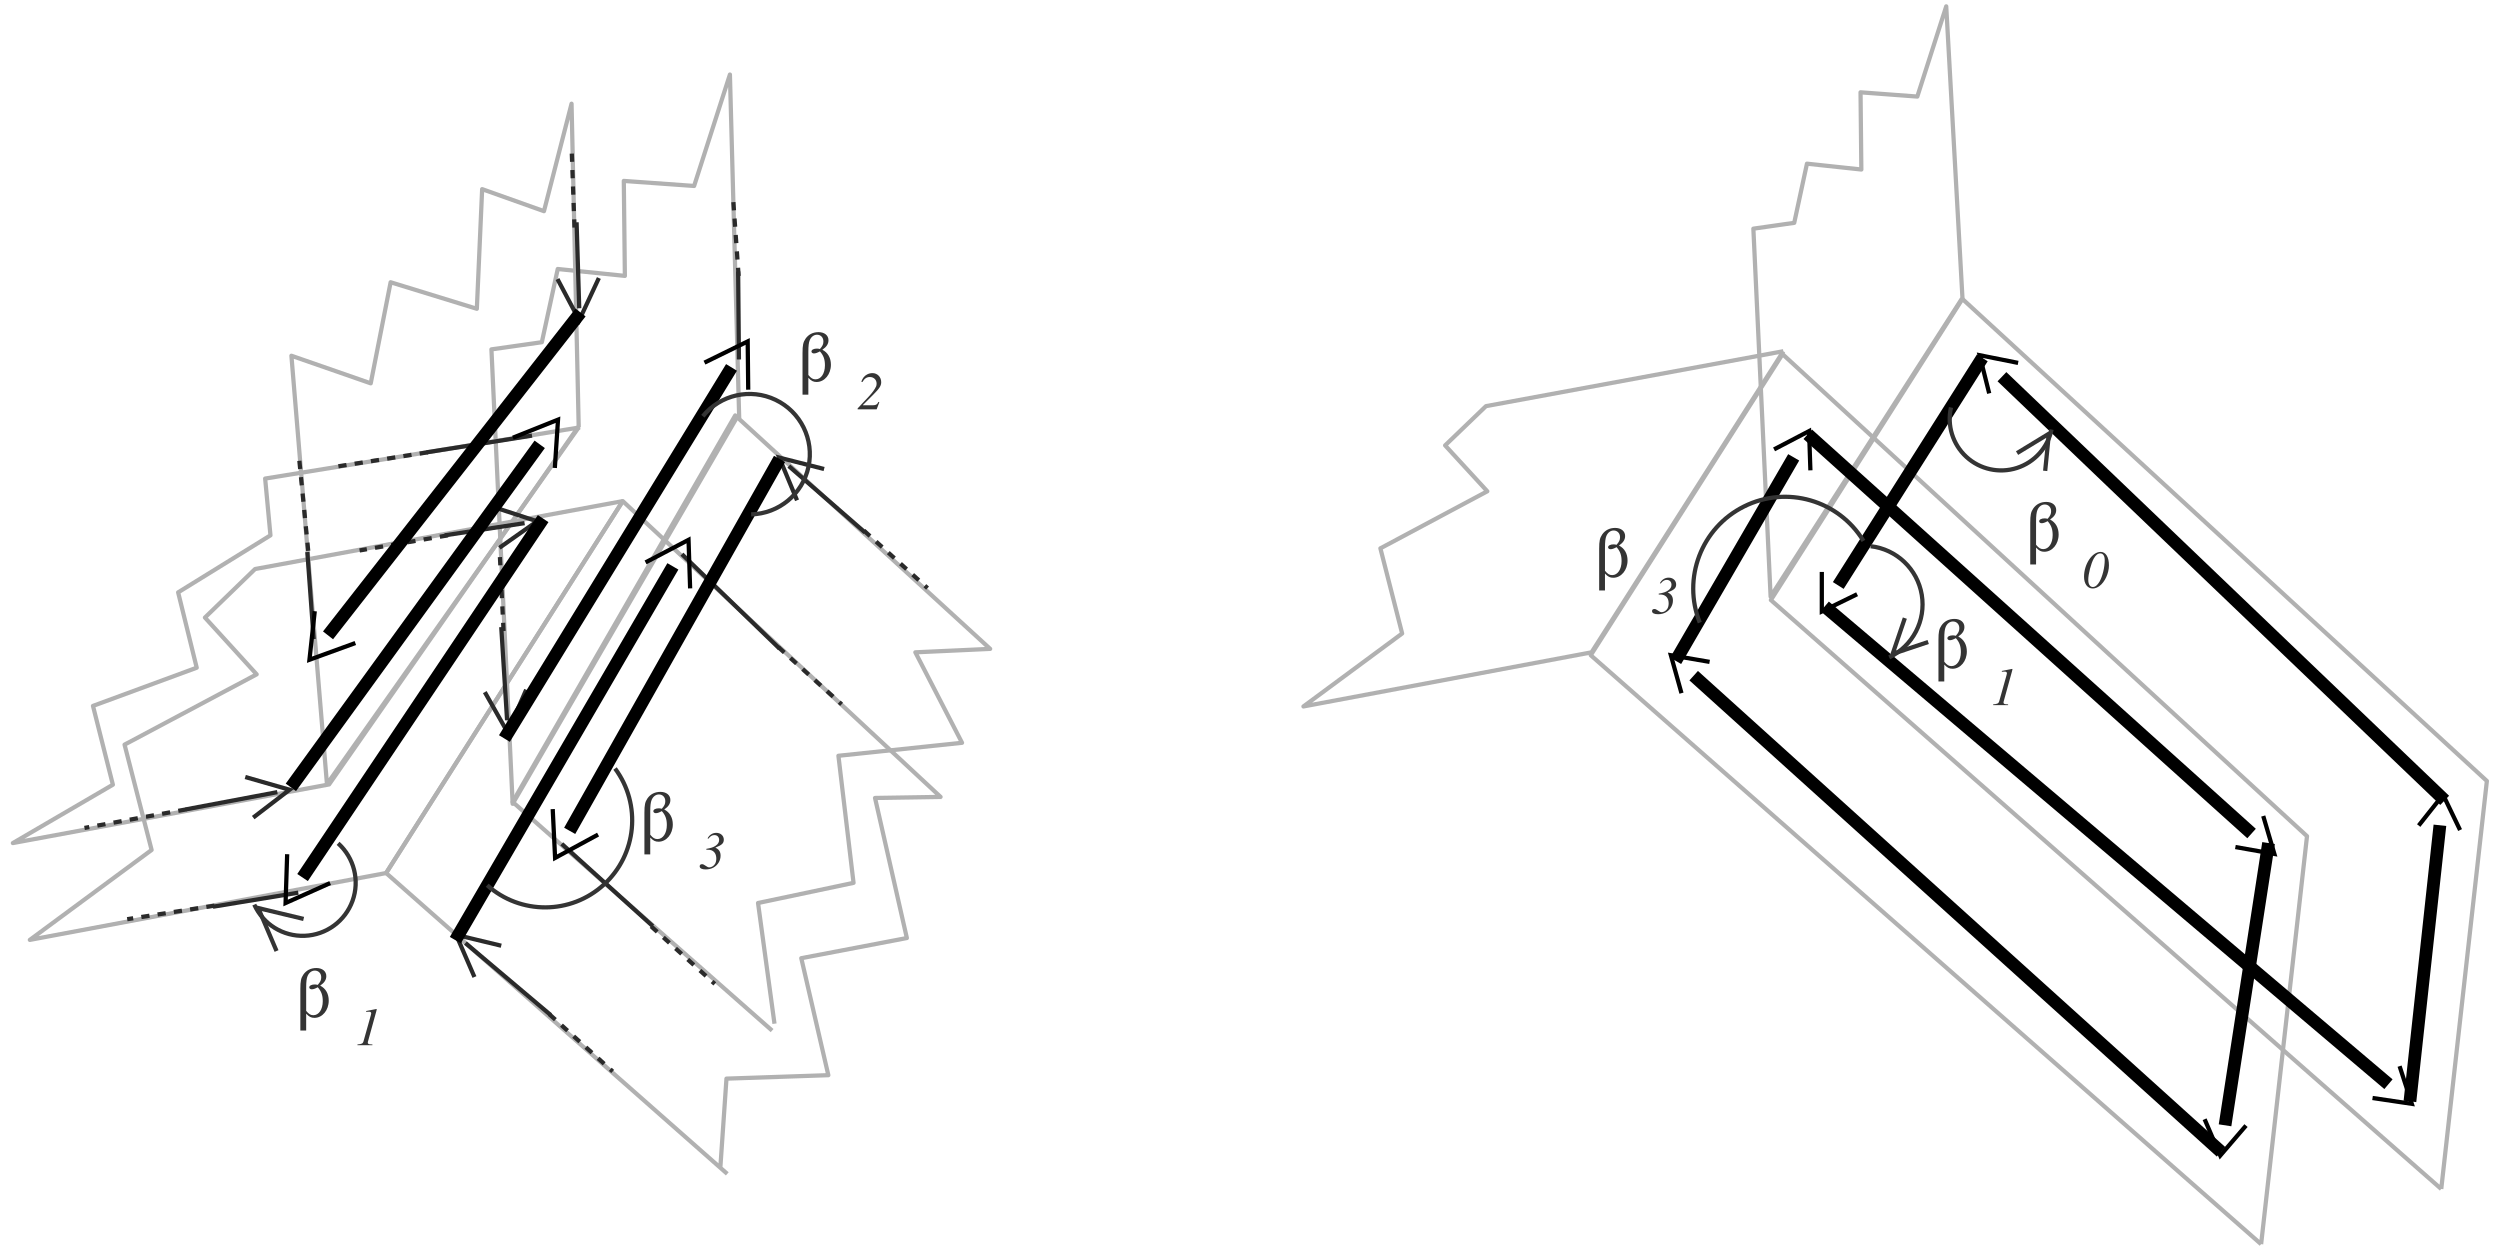
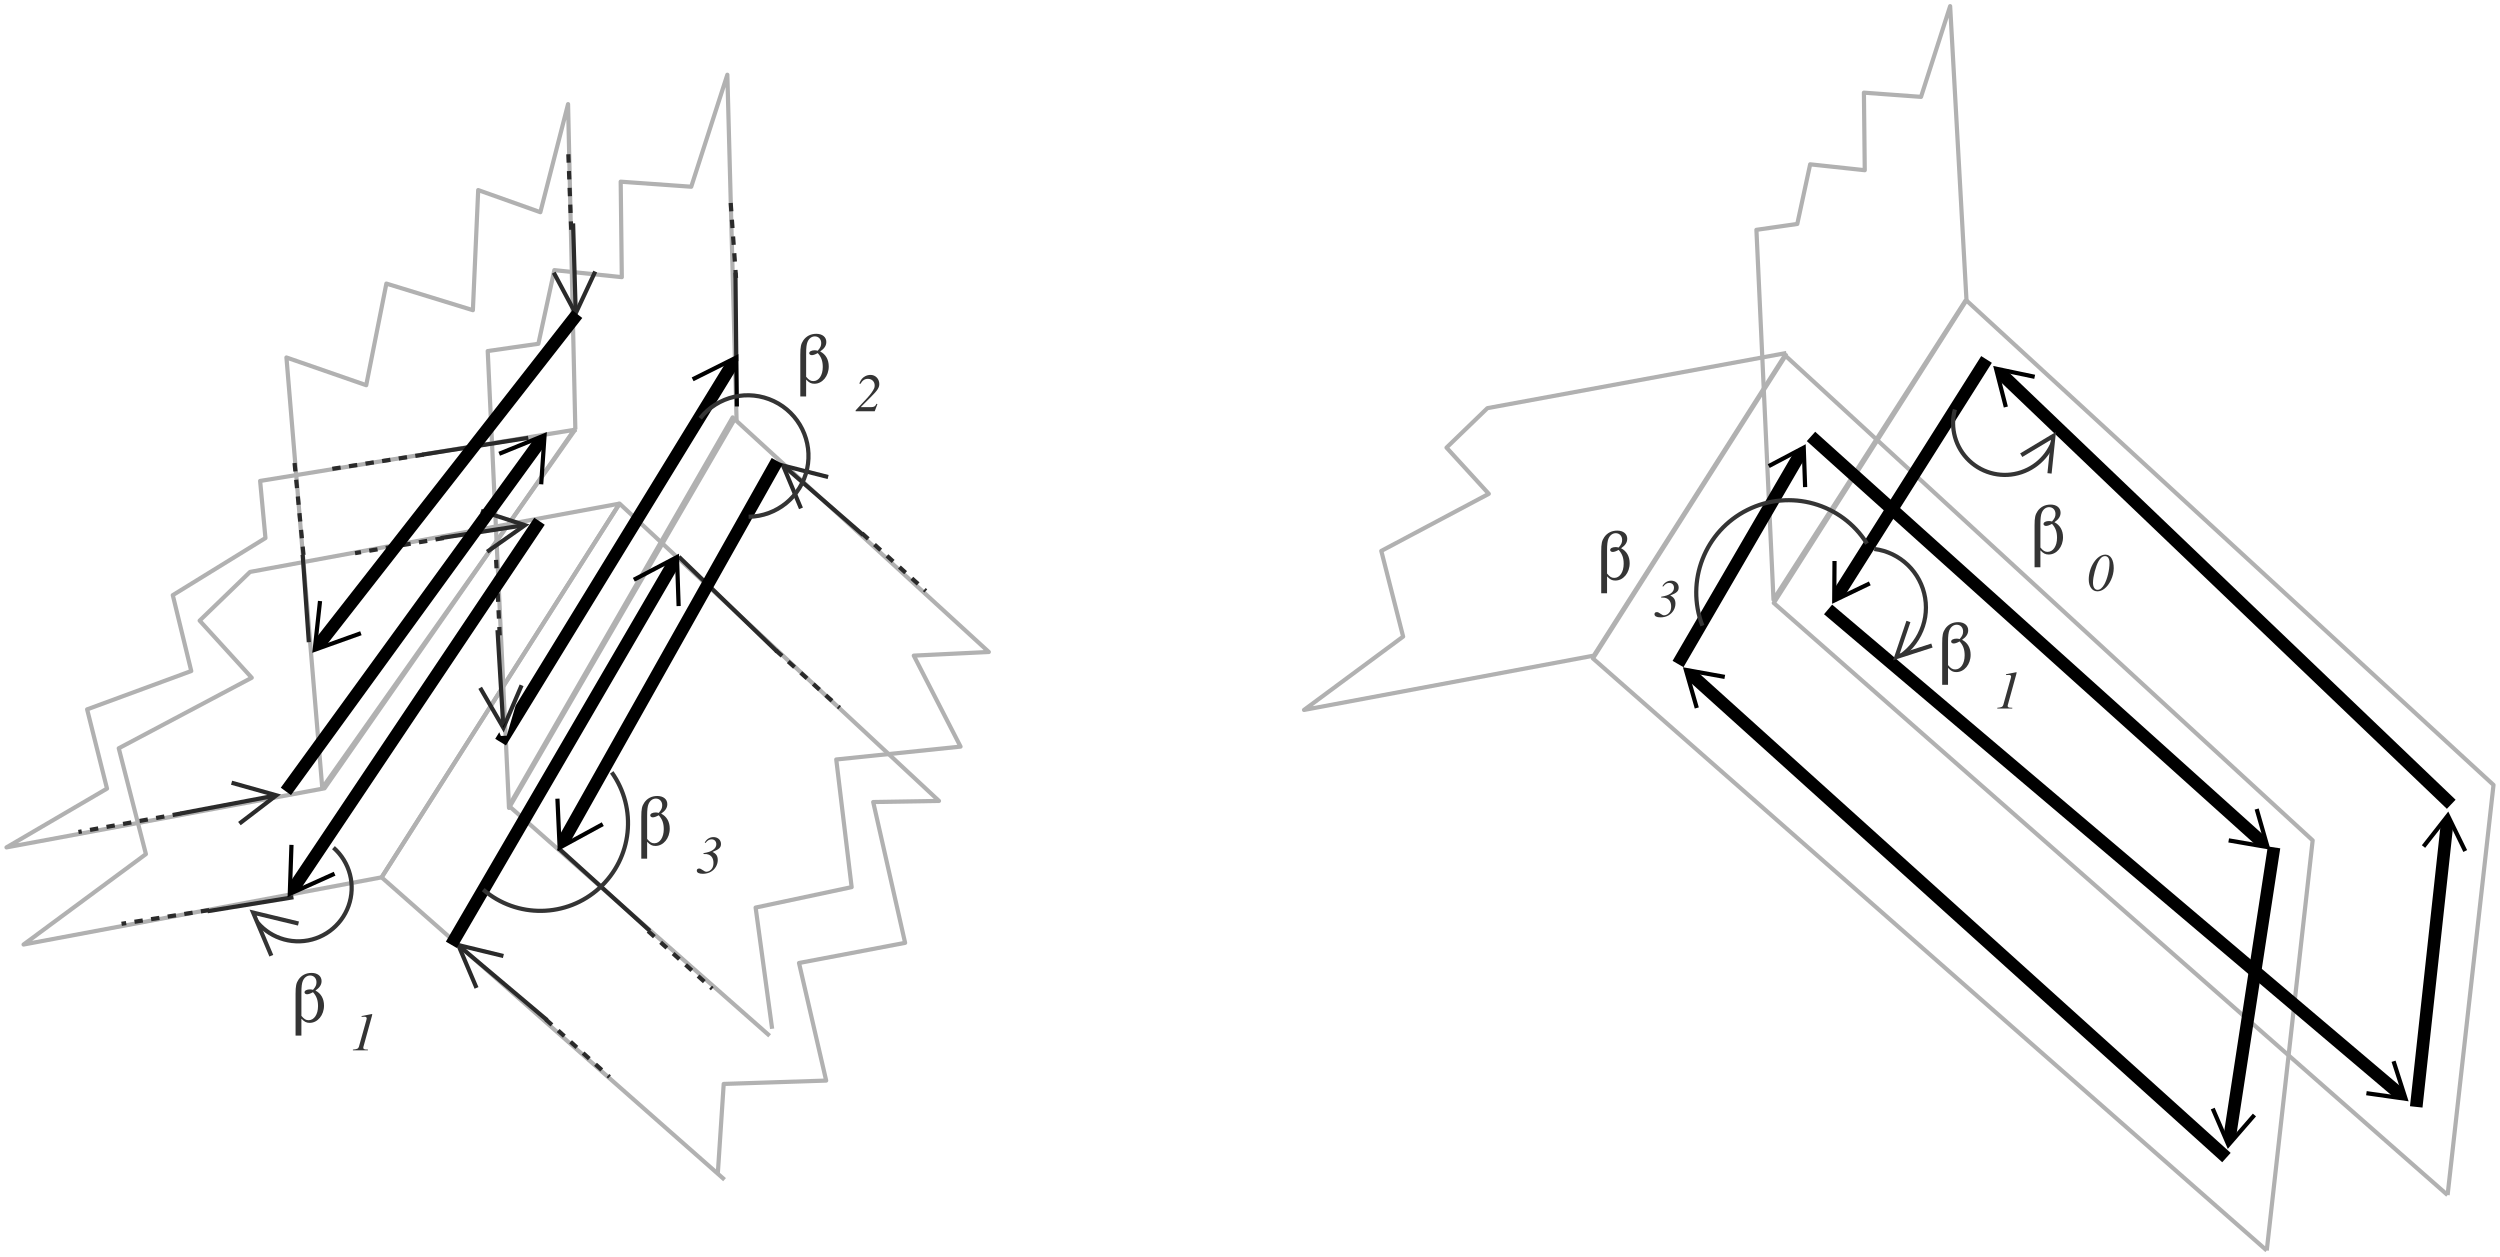
- <svg xmlns="http://www.w3.org/2000/svg" width="7.8in" height="3.9in" viewBox="-4733 62 9373 4712">
-   <g style="stroke-width:.025in; fill:none">
-     <polyline points="-1839,3921 -1901,3466 -1541,3390 -1598,2911 -1132,2862 -1308,2521 -1026,2508 -1987,1628 -2826,3085 -1848,3947 " style="stroke:#b1b1b1;stroke-width:16; stroke-linejoin:round; stroke-linecap:butt; " />
-     <polyline points="-2043,4462 -2020,4128 -1636,4115 -1738,3674 -1340,3598 -1460,3070 -1213,3066 -2411,1951 -3303,3353 -2017,4487 " style="stroke:#b1b1b1;stroke-width:16; stroke-linejoin:round; stroke-linecap:butt; " />
-     <polyline points="4444,4544 4616,3006 2639,1189 1917,2324 4444,4544 " style="stroke:#b1b1b1;stroke-width:16; stroke-linejoin:round; stroke-linecap:butt; " />
-     <polyline points="3765,4752 3938,3214 1961,1397 1238,2532 3765,4752 " style="stroke:#b1b1b1;stroke-width:16; stroke-linejoin:round; stroke-linecap:butt; " />
-     <polyline points="-2572,1673 -3759,1866 -3739,2080 -4087,2295 -4017,2579 -4408,2723 -4333,3020 -4710,3240 -3518,3019 -2578,1670 " style="stroke:#b1b1b1;stroke-width:16; stroke-linejoin:round; stroke-linecap:butt; " />
-     <polyline points="-2411,1951 -3797,2207 -3986,2390 -3791,2604 -4289,2869 -4187,3266 -4646,3605 -3303,3353 -2411,1951 " style="stroke:#b1b1b1;stroke-width:16; stroke-linejoin:round; stroke-linecap:butt; " />
-     <polyline points="1964,1386 843,1593 689,1741 848,1914 445,2129 527,2450 155,2725 1241,2521 1964,1386 " style="stroke:#b1b1b1;stroke-width:16; stroke-linejoin:round; stroke-linecap:butt; " />
-     <polyline points="-2577,1673 -2604,453 -2708,858 -2941,775 -2961,1226 -3286,1126 -3361,1507 -3660,1403 -3526,3018 -2577,1673 " style="stroke:#b1b1b1;stroke-width:16; stroke-linejoin:round; stroke-linecap:butt; " />
-     <polyline points="-1972,1639 -2007,343 -2142,763 -2407,744 -2403,1102 -2656,1076 -2716,1352 -2906,1379 -2826,3092 -1982,1638 " style="stroke:#b1b1b1;stroke-width:16; stroke-linejoin:round; stroke-linecap:butt; " />
-     <polyline points="2640,1200 2578,86 2469,426 2255,410 2258,701 2053,679 2005,902 1851,924 1916,2311 2637,1188 " style="stroke:#b1b1b1;stroke-width:16; stroke-linejoin:round; stroke-linecap:butt; " />
-     <polyline points="-3713,3048 -4058,3113 " style="stroke:#2a2a2a;stroke-width:16; stroke-linejoin:miter; stroke-linecap:butt; " />
-     <polyline points="-3804 3144 -3667 3039 -3834 2991 " style="stroke:#2a2a2a;stroke-width:16;stroke-miterlimit:8; " />
-     <polyline points="-4056,3113 -4440,3183 " style="stroke:#2a2a2a;stroke-width:16; stroke-linejoin:miter; stroke-linecap:butt; stroke-dasharray:31 31;" />
-     <polyline points="-3950,3476 -4279,3527 " style="stroke:#2a2a2a;stroke-width:16; stroke-linejoin:miter; stroke-linecap:butt; stroke-dasharray:31 31;" />
-     <polyline points="-3634,3427 -3956,3480 " style="stroke:#2a2a2a;stroke-width:16; stroke-linejoin:miter; stroke-linecap:butt; " />
-     <polyline points="-3004,3617 -2683,3888 " style="stroke:#2a2a2a;stroke-width:16; stroke-linejoin:miter; stroke-linecap:butt; " />
-     <polyline points="-2869 3627 -3039 3586 -2970 3745 " style="stroke:#2a2a2a;stroke-width:16;stroke-miterlimit:8; " />
-     <polyline points="-2688,3885 -2449,4101 " style="stroke:#2a2a2a;stroke-width:16; stroke-linejoin:miter; stroke-linecap:butt; stroke-dasharray:31 31;" />
-     <polyline points="-2304,3554 -2064,3771 " style="stroke:#2a2a2a;stroke-width:16; stroke-linejoin:miter; stroke-linecap:butt; stroke-dasharray:31 31;" />
-     <polyline points="-2641,3243 -2298,3553 " style="stroke:#2a2a2a;stroke-width:16; stroke-linejoin:miter; stroke-linecap:butt; " />
-     <polyline points="-1820,2507 -2188,2151 " style="stroke:#2a2a2a;stroke-width:16; stroke-linejoin:miter; stroke-linecap:butt; " />
-     <polyline points="-1825,2501 -1586,2717 " style="stroke:#2a2a2a;stroke-width:16; stroke-linejoin:miter; stroke-linecap:butt; stroke-dasharray:31 31;" />
-     <polyline points="-1502,2062 -1262,2279 " style="stroke:#2a2a2a;stroke-width:16; stroke-linejoin:miter; stroke-linecap:butt; stroke-dasharray:31 31;" />
-     <polyline points="-1785,1819 -1498,2069 " style="stroke:#2a2a2a;stroke-width:16; stroke-linejoin:miter; stroke-linecap:butt; " />
-     <polyline points="-1652 1830 -1821 1787 -1754 1948 " style="stroke:#2a2a2a;stroke-width:16;stroke-miterlimit:8; " />
-     <polyline points="-1976,1085 -1973,1417 " style="stroke:#2a2a2a;stroke-width:16; stroke-linejoin:miter; stroke-linecap:butt; " />
-     <polyline points="-1994,824 -1974,1105 " style="stroke:#2a2a2a;stroke-width:16; stroke-linejoin:miter; stroke-linecap:butt; stroke-dasharray:31 31;" />
-     <polyline points="-2603,641 -2592,945 " style="stroke:#2a2a2a;stroke-width:16; stroke-linejoin:miter; stroke-linecap:butt; stroke-dasharray:31 31;" />
-     <polyline points="-2575,1224 -2585,900 " style="stroke:#2a2a2a;stroke-width:16; stroke-linejoin:miter; stroke-linecap:butt; " />
-     <polyline points="-2657 1114 -2575 1269 -2501 1110 " style="stroke:#2a2a2a;stroke-width:16;stroke-miterlimit:8; " />
-     <polyline points="-3630,1799 -3595,2155 " style="stroke:#2a2a2a;stroke-width:16; stroke-linejoin:miter; stroke-linecap:butt; stroke-dasharray:31 31;" />
-     <polyline points="-3576,2471 -3600,2143 " style="stroke:#2a2a2a;stroke-width:16; stroke-linejoin:miter; stroke-linecap:butt; " />
-     <polyline points="-3146,1767 -3510,1824 " style="stroke:#2a2a2a;stroke-width:16; stroke-linejoin:miter; stroke-linecap:butt; stroke-dasharray:31 31;" />
-     <polyline points="-2753,1704 -3150,1767 " style="stroke:#2a2a2a;stroke-width:16; stroke-linejoin:miter; stroke-linecap:butt; " />
-     <polyline points="-3070,2080 -3403,2137 " style="stroke:#2a2a2a;stroke-width:16; stroke-linejoin:miter; stroke-linecap:butt; stroke-dasharray:31 31;" />
-     <polyline points="-2781,2034 -3082,2080 " style="stroke:#2a2a2a;stroke-width:16; stroke-linejoin:miter; stroke-linecap:butt; " />
-     <polyline points="-2876 2127 -2734 2027 -2899 1973 " style="stroke:#2a2a2a;stroke-width:16;stroke-miterlimit:8; " />
-     <polyline points="-2847,2777 -2869,2426 " style="stroke:#2a2a2a;stroke-width:16; stroke-linejoin:miter; stroke-linecap:butt; " />
-     <polyline points="-2931 2671 -2845 2823 -2775 2662 " style="stroke:#2a2a2a;stroke-width:16;stroke-miterlimit:8; " />
-     <polyline points="-2874,2162 -2860,2447 " style="stroke:#2a2a2a;stroke-width:16; stroke-linejoin:miter; stroke-linecap:butt; stroke-dasharray:31 31;" />
-     <polyline points="-3042,3606 -2222,2197 " style="stroke:#000000;stroke-width:48; stroke-linejoin:miter; stroke-linecap:butt; " />
-     <polyline points="-2157 2280 -2163 2097 -2325 2182 " style="stroke:#000000;stroke-width:16;stroke-miterlimit:8; " />
-     <polyline points="-1820,1792 -2611,3194 " style="stroke:#000000;stroke-width:48; stroke-linejoin:miter; stroke-linecap:butt; " />
-     <polyline points="-2675 3112 -2666 3296 -2504 3208 " style="stroke:#000000;stroke-width:16;stroke-miterlimit:8; " />
-     <polyline points="-2857,2846 -2001,1447 " style="stroke:#000000;stroke-width:48; stroke-linejoin:miter; stroke-linecap:butt; " />
-     <polyline points="-1938 1531 -1940 1349 -2103 1429 " style="stroke:#000000;stroke-width:16;stroke-miterlimit:8; " />
-     <polyline points="-2570,1240 -3522,2457 " style="stroke:#000000;stroke-width:48; stroke-linejoin:miter; stroke-linecap:butt; " />
-     <polyline points="-3572 2366 -3592 2549 -3419 2486 " style="stroke:#000000;stroke-width:16;stroke-miterlimit:8; " />
-     <polyline points="-3662,3030 -2724,1737 " style="stroke:#000000;stroke-width:48; stroke-linejoin:miter; stroke-linecap:butt; " />
-     <polyline points="-2667 1826 -2655 1644 -2825 1712 " style="stroke:#000000;stroke-width:16;stroke-miterlimit:8; " />
-     <polyline points="-2711,2017 -3618,3370 " style="stroke:#000000;stroke-width:48; stroke-linejoin:miter; stroke-linecap:butt; " />
-     <polyline points="-3676 3282 -3682 3466 -3514 3391 " style="stroke:#000000;stroke-width:16;stroke-miterlimit:8; " />
-     <polyline points="1558,2553 2003,1786 " style="stroke:#000000;stroke-width:48; stroke-linejoin:miter; stroke-linecap:butt; " />
-     <polyline points="2066 1835 2061 1687 1929 1756 " style="stroke:#000000;stroke-width:16;stroke-miterlimit:8; " />
-     <polyline points="2714,1411 2171,2269 " style="stroke:#000000;stroke-width:48; stroke-linejoin:miter; stroke-linecap:butt; " />
-     <polyline points="2109 2218 2109 2367 2242 2302 " style="stroke:#000000;stroke-width:16;stroke-miterlimit:8; " />
-     <polyline points="2120,2348 4245,4149 " style="stroke:#000000;stroke-width:48; stroke-linejoin:miter; stroke-linecap:butt; " />
-     <polyline points="4185 4201 4333 4223 4287 4081 " style="stroke:#000000;stroke-width:16;stroke-miterlimit:8; " />
-     <polyline points="4326,4214 4439,3173 " style="stroke:#000000;stroke-width:48; stroke-linejoin:miter; stroke-linecap:butt; " />
-     <polyline points="4515 3191 4451 3058 4359 3174 " style="stroke:#000000;stroke-width:16;stroke-miterlimit:8; " />
-     <polyline points="4457,3079 2788,1482 " style="stroke:#000000;stroke-width:48; stroke-linejoin:miter; stroke-linecap:butt; " />
-     <polyline points="2849 1430 2704 1401 2740 1545 " style="stroke:#000000;stroke-width:16;stroke-miterlimit:8; " />
-     <polyline points="2056,1699 3729,3204 " style="stroke:#000000;stroke-width:48; stroke-linejoin:miter; stroke-linecap:butt; " />
-     <polyline points="3668 3255 3815 3281 3773 3138 " style="stroke:#000000;stroke-width:16;stroke-miterlimit:8; " />
-     <polyline points="3614,4404 1626,2609 " style="stroke:#000000;stroke-width:48; stroke-linejoin:miter; stroke-linecap:butt; " />
-     <polyline points="1686 2557 1540 2532 1580 2675 " style="stroke:#000000;stroke-width:16;stroke-miterlimit:8; " />
-     <polyline points="3793,3240 3629,4304 " style="stroke:#000000;stroke-width:48; stroke-linejoin:miter; stroke-linecap:butt; " />
-     <polyline points="3552 4281 3611 4418 3708 4305 " style="stroke:#000000;stroke-width:16;stroke-miterlimit:8; " />
-     <text xml:space="preserve" x="-1755" y="1500" fill="#343434" font-family="Times,Symbol" font-style="normal" font-weight="normal" font-size="278" text-anchor="start">β</text>
-     <text xml:space="preserve" x="-1528" y="1605" fill="#343434" font-family="Times" font-style="italic" font-weight="normal" font-size="202" text-anchor="start">2</text>
-     <text xml:space="preserve" x="-2351" y="3233" fill="#343434" font-family="Times,Symbol" font-style="normal" font-weight="normal" font-size="278" text-anchor="start">β</text>
-     <text xml:space="preserve" x="-2124" y="3338" fill="#343434" font-family="Times" font-style="italic" font-weight="normal" font-size="202" text-anchor="start">3</text>
-     <text xml:space="preserve" x="-3648" y="3897" fill="#343434" font-family="Times,Symbol" font-style="normal" font-weight="normal" font-size="278" text-anchor="start">β</text>
-     <text xml:space="preserve" x="-3421" y="4002" fill="#343434" font-family="Times" font-style="italic" font-weight="normal" font-size="202" text-anchor="start">1</text>
-     <text xml:space="preserve" x="2527" y="2581" fill="#343434" font-family="Times,Symbol" font-style="normal" font-weight="normal" font-size="278" text-anchor="start">β</text>
-     <text xml:space="preserve" x="2745" y="2720" fill="#343434" font-family="Times" font-style="italic" font-weight="normal" font-size="202" text-anchor="start">1</text>
-     <text xml:space="preserve" x="1248" y="2238" fill="#343434" font-family="Times,Symbol" font-style="normal" font-weight="normal" font-size="278" text-anchor="start">β</text>
-     <text xml:space="preserve" x="1466" y="2376" fill="#343434" font-family="Times" font-style="italic" font-weight="normal" font-size="202" text-anchor="start">3</text>
-     <text xml:space="preserve" x="2873" y="2140" fill="#343434" font-family="Times,Symbol" font-style="normal" font-weight="normal" font-size="278" text-anchor="start">β</text>
-     <text xml:space="preserve" x="3091" y="2279" fill="#343434" font-family="Times" font-style="italic" font-weight="normal" font-size="202" text-anchor="start">0</text>
-     <path style="stroke:#343434;stroke-width:16;stroke-linecap:butt;" d="M -2440,2959 A 328 328  0  0  1 -2922  3399 " />
-     <path style="stroke:#343434;stroke-width:16;stroke-linecap:butt;" d="M -2109,1631 A 227 227  0  1  1 -1927  2001 " />
-     <path style="stroke:#343434;stroke-width:16;stroke-linecap:butt;" d="M -3484,3241 A 200 200  0  1  1 -3800  3472 " />
-     <polyline points="-3614 3526 -3785 3485 -3716 3647 " style="stroke:#343434;stroke-width:16;stroke-miterlimit:8; " />
-     <path style="stroke:#343434;stroke-width:16;stroke-linecap:butt;" d="M 2266,2101 A 346 346  0  0  0  1649  2409 " />
-     <path style="stroke:#343434;stroke-width:16;stroke-linecap:butt;" d="M 2293,2121 A 221 221  0  0  1  2363  2540 " />
-     <polyline points="2422 2392 2376 2527 2510 2482 " style="stroke:#343434;stroke-width:16;stroke-miterlimit:8; " />
-     <path style="stroke:#343434;stroke-width:16;stroke-linecap:butt;" d="M 2596,1598 A 194 194  0  1  0  2975  1681 " />
-     <polyline points="2951 1837 2965 1697 2845 1770 " style="stroke:#343434;stroke-width:16;stroke-miterlimit:8; " />
+ <svg xmlns="http://www.w3.org/2000/svg" width="563pt" height="283pt" viewBox="-4509 60 8928 4489">
+   <g fill="none">
+     <polyline points=" -1752,3735 -1811,3302 -1468,3229 -1523,2773 -1079,2727 -1246,2402 -978,2389  -1893,1551 -2692,2939 -1761,3760" stroke="#b1b1b1" stroke-width="15px" stroke-linejoin="round" />
+     <polyline points=" -1946,4251 -1925,3932 -1559,3920 -1656,3500 -1277,3428 -1391,2925 -1156,2921  -2297,1859 -3147,3194 -1922,4274" stroke="#b1b1b1" stroke-width="15px" stroke-linejoin="round" />
+     <polyline points=" 4233,4329 4397,2864 2514,1133 1826,2214 4233,4329" stroke="#b1b1b1" stroke-width="15px" stroke-linejoin="round" />
+     <polyline points=" 3587,4527 3751,3062 1868,1331 1180,2412 3587,4527" stroke="#b1b1b1" stroke-width="15px" stroke-linejoin="round" />
+     <polyline points=" -2450,1594 -3581,1778 -3562,1982 -3893,2186 -3827,2457 -4199,2594 -4128,2877  -4487,3087 -3351,2876 -2456,1591" stroke="#b1b1b1" stroke-width="15px" stroke-linejoin="round" />
+     <polyline points=" -2297,1859 -3617,2103 -3797,2277 -3611,2481 -4086,2733 -3989,3111 -4426,3434  -3147,3194 -2297,1859" stroke="#b1b1b1" stroke-width="15px" stroke-linejoin="round" />
+     <polyline points=" 1871,1321 803,1518 657,1659 808,1824 424,2028 502,2334 148,2596 1183,2402 1871,1321 " stroke="#b1b1b1" stroke-width="15px" stroke-linejoin="round" />
+     <polyline points=" -2455,1594 -2481,432 -2580,818 -2802,739 -2821,1168 -3130,1073 -3202,1436 -3487,1337  -3359,2875 -2455,1594" stroke="#b1b1b1" stroke-width="15px" stroke-linejoin="round" />
+     <polyline points=" -1879,1562 -1912,327 -2041,727 -2293,709 -2289,1050 -2530,1025 -2587,1288 -2768,1314  -2692,2946 -1888,1561" stroke="#b1b1b1" stroke-width="15px" stroke-linejoin="round" />
+     <polyline points=" 2515,1143 2456,82 2352,406 2148,391 2151,668 1956,647 1910,860 1764,881 1825,2202  2512,1132" stroke="#b1b1b1" stroke-width="15px" stroke-linejoin="round" />
+     <defs>
+       <clipPath id="cp0">
+         <path clip-rule="evenodd" d="M -4509,60 H 4419 V 4549 H -4509 z   M -3683,2856 -3523,2901 -3655,3002 -3494,2906 -3498,2886z" />
+       </clipPath>
+     </defs>
+     <polyline points=" -3506,2898 -3866,2966" clip-path="url(#cp0)" stroke="#2a2a2a" stroke-width="15px" />
+     <polyline points=" -3683,2856 -3523,2901 -3655,3002" stroke="#2a2a2a" stroke-width="15px" stroke-miterlimit="8" />
+     <polyline points=" -3864,2966 -4230,3032" stroke="#2a2a2a" stroke-width="15px" stroke-dasharray="30 30" />
+     <polyline points=" -3763,3311 -4076,3360" stroke="#2a2a2a" stroke-width="15px" stroke-dasharray="30 30" />
+     <polyline points=" -3462,3265 -3769,3315" stroke="#2a2a2a" stroke-width="15px" />
+     <defs>
+       <clipPath id="cp1">
+         <path clip-rule="evenodd" d="M -4509,60 H 4419 V 4549 H -4509 z   M -2808,3589 -2873,3436 -2712,3475 -2888,3410 -2902,3426z" />
+       </clipPath>
+     </defs>
+     <polyline points=" -2887,3425 -2556,3704" clip-path="url(#cp1)" stroke="#2a2a2a" stroke-width="15px" />
+     <polyline points=" -2808,3589 -2873,3436 -2712,3475" stroke="#2a2a2a" stroke-width="15px" stroke-miterlimit="8" />
+     <polyline points=" -2561,3701 -2333,3907" stroke="#2a2a2a" stroke-width="15px" stroke-dasharray="30 30" />
+     <polyline points=" -2195,3386 -1966,3592" stroke="#2a2a2a" stroke-width="15px" stroke-dasharray="30 30" />
+     <polyline points=" -2516,3089 -2189,3385" stroke="#2a2a2a" stroke-width="15px" />
+     <polyline points=" -1734,2388 -2085,2049" stroke="#2a2a2a" stroke-width="15px" />
+     <polyline points=" -1739,2383 -1511,2588" stroke="#2a2a2a" stroke-width="15px" stroke-dasharray="30 30" />
+     <polyline points=" -1431,1965 -1203,2171" stroke="#2a2a2a" stroke-width="15px" stroke-dasharray="30 30" />
+     <defs>
+       <clipPath id="cp2">
+         <path clip-rule="evenodd" d="M -4509,60 H 4419 V 4549 H -4509 z   M -1649,1876 -1713,1723 -1552,1764 -1727,1696 -1741,1712z" />
+       </clipPath>
+     </defs>
+     <polyline points=" -1726,1711 -1427,1971" clip-path="url(#cp2)" stroke="#2a2a2a" stroke-width="15px" />
+     <polyline points=" -1649,1876 -1713,1723 -1552,1764" stroke="#2a2a2a" stroke-width="15px" stroke-miterlimit="8" />
+     <polyline points=" -1883,1034 -1880,1350" stroke="#2a2a2a" stroke-width="15px" />
+     <polyline points=" -1900,785 -1881,1053" stroke="#2a2a2a" stroke-width="15px" stroke-dasharray="30 30" />
+     <polyline points=" -2480,611 -2469,901" stroke="#2a2a2a" stroke-width="15px" stroke-dasharray="30 30" />
+     <defs>
+       <clipPath id="cp3">
+         <path clip-rule="evenodd" d="M -4509,60 H 4419 V 4549 H -4509 z   M -2384,1030 -2454,1180 -2532,1034 -2463,1209 -2442,1208z" />
+       </clipPath>
+     </defs>
+     <polyline points=" -2453,1198 -2463,858" clip-path="url(#cp3)" stroke="#2a2a2a" stroke-width="15px" />
+     <polyline points=" -2384,1030 -2454,1180 -2532,1034" stroke="#2a2a2a" stroke-width="15px" stroke-miterlimit="8" />
+     <polyline points=" -3458,1714 -3425,2053" stroke="#2a2a2a" stroke-width="15px" stroke-dasharray="30 30" />
+     <polyline points=" -3407,2354 -3429,2042" stroke="#2a2a2a" stroke-width="15px" />
+     <polyline points=" -2997,1684 -3344,1738" stroke="#2a2a2a" stroke-width="15px" stroke-dasharray="30 30" />
+     <polyline points=" -2623,1624 -3001,1684" stroke="#2a2a2a" stroke-width="15px" />
+     <polyline points=" -2925,1982 -3242,2036" stroke="#2a2a2a" stroke-width="15px" stroke-dasharray="30 30" />
+     <defs>
+       <clipPath id="cp4">
+         <path clip-rule="evenodd" d="M -4509,60 H 4419 V 4549 H -4509 z   M -2792,1885 -2635,1936 -2770,2031 -2605,1942 -2608,1921z" />
+       </clipPath>
+     </defs>
+     <polyline points=" -2617,1933 -2936,1982" clip-path="url(#cp4)" stroke="#2a2a2a" stroke-width="15px" />
+     <polyline points=" -2792,1885 -2635,1936 -2770,2031" stroke="#2a2a2a" stroke-width="15px" stroke-miterlimit="8" />
+     <defs>
+       <clipPath id="cp5">
+         <path clip-rule="evenodd" d="M -4509,60 H 4419 V 4549 H -4509 z   M -2647,2508 -2712,2660 -2795,2517 -2721,2689 -2700,2688z" />
+       </clipPath>
+     </defs>
+     <polyline points=" -2711,2678 -2733,2311" clip-path="url(#cp5)" stroke="#2a2a2a" stroke-width="15px" />
+     <polyline points=" -2647,2508 -2712,2660 -2795,2517" stroke="#2a2a2a" stroke-width="15px" stroke-miterlimit="8" />
+     <polyline points=" -2738,2060 -2725,2331" stroke="#2a2a2a" stroke-width="15px" stroke-dasharray="30 30" />
+     <defs>
+       <clipPath id="cp6">
+         <path clip-rule="evenodd" d="M -4509,60 H 4419 V 4549 H -4509 z   M -2246,2131 -2092,2050 -2086,2225 -2049,2028 -2093,2002z   M -2647,2508 -2712,2660 -2795,2517 -2721,2689 -2700,2688z" />
+       </clipPath>
+     </defs>
+     <polyline points=" -2898,3435 -2084,2037" clip-path="url(#cp6)" stroke="#000000" stroke-width="45px" />
+     <polyline points=" -2246,2131 -2092,2050 -2086,2225" stroke="#000000" stroke-width="15px" stroke-miterlimit="8" />
+     <defs>
+       <clipPath id="cp7">
+         <path clip-rule="evenodd" d="M -4509,60 H 4419 V 4549 H -4509 z   M -2357,3004 -2511,3088 -2519,2913 -2553,3111 -2508,3136z   M -2647,2508 -2712,2660 -2795,2517 -2721,2689 -2700,2688z" />
+       </clipPath>
+     </defs>
+     <polyline points=" -1734,1707 -2518,3101" clip-path="url(#cp7)" stroke="#000000" stroke-width="45px" />
+     <polyline points=" -2357,3004 -2511,3088 -2519,2913" stroke="#000000" stroke-width="15px" stroke-miterlimit="8" />
+     <defs>
+       <clipPath id="cp8">
+         <path clip-rule="evenodd" d="M -4509,60 H 4419 V 4549 H -4509 z   M -2036,1415 -1880,1337 -1878,1512 -1837,1316 -1880,1289z   M -2647,2508 -2712,2660 -2795,2517 -2721,2689 -2700,2688z" />
+       </clipPath>
+     </defs>
+     <polyline points=" -2722,2711 -1872,1324" clip-path="url(#cp8)" stroke="#000000" stroke-width="45px" />
+     <polyline points=" -2036,1415 -1880,1337 -1878,1512" stroke="#000000" stroke-width="15px" stroke-miterlimit="8" />
+     <defs>
+       <clipPath id="cp9">
+         <path clip-rule="evenodd" d="M -4509,60 H 4419 V 4549 H -4509 z   M -3221,2322 -3386,2381 -3367,2207 -3431,2397 -3391,2429z   M -2647,2508 -2712,2660 -2795,2517 -2721,2689 -2700,2688z" />
+       </clipPath>
+     </defs>
+     <polyline points=" -2448,1182 -3395,2393" clip-path="url(#cp9)" stroke="#000000" stroke-width="45px" />
+     <polyline points=" -3221,2322 -3386,2381 -3367,2207" stroke="#000000" stroke-width="15px" stroke-miterlimit="8" />
+     <defs>
+       <clipPath id="cp10">
+         <path clip-rule="evenodd" d="M -4509,60 H 4419 V 4549 H -4509 z   M -2727,1681 -2565,1615 -2577,1790 -2520,1597 -2562,1567z   M -2647,2508 -2712,2660 -2795,2517 -2721,2689 -2700,2688z" />
+       </clipPath>
+     </defs>
+     <polyline points=" -3489,2887 -2556,1603" clip-path="url(#cp10)" stroke="#000000" stroke-width="45px" />
+     <polyline points=" -2727,1681 -2565,1615 -2577,1790" stroke="#000000" stroke-width="15px" stroke-miterlimit="8" />
+     <defs>
+       <clipPath id="cp11">
+         <path clip-rule="evenodd" d="M -4509,60 H 4419 V 4549 H -4509 z   M -3315,3181 -3475,3253 -3469,3078 -3518,3272 -3476,3300z   M -2647,2508 -2712,2660 -2795,2517 -2721,2689 -2700,2688z" />
+       </clipPath>
+     </defs>
+     <polyline points=" -2583,1922 -3483,3265" clip-path="url(#cp11)" stroke="#000000" stroke-width="45px" />
+     <polyline points=" -3315,3181 -3475,3253 -3469,3078" stroke="#000000" stroke-width="15px" stroke-miterlimit="8" />
+     <defs>
+       <clipPath id="cp12">
+         <path clip-rule="evenodd" d="M -4509,60 H 4419 V 4549 H -4509 z   M 1808,1725 1933,1659 1938,1800 1976,1637 1932,1611z   M -2647,2508 -2712,2660 -2795,2517 -2721,2689 -2700,2688z" />
+       </clipPath>
+     </defs>
+     <polyline points=" 1484,2432 1941,1646" clip-path="url(#cp12)" stroke="#000000" stroke-width="45px" />
+     <polyline points=" 1808,1725 1933,1659 1938,1800" stroke="#000000" stroke-width="15px" stroke-miterlimit="8" />
+     <defs>
+       <clipPath id="cp13">
+         <path clip-rule="evenodd" d="M -4509,60 H 4419 V 4549 H -4509 z   M 2169,2144 2042,2205 2043,2064 1999,2226 2042,2253z   M -2647,2508 -2712,2660 -2795,2517 -2721,2689 -2700,2688z" />
+       </clipPath>
+     </defs>
+     <polyline points=" 2586,1344 2034,2218" clip-path="url(#cp13)" stroke="#000000" stroke-width="45px" />
+     <polyline points=" 2169,2144 2042,2205 2043,2064" stroke="#000000" stroke-width="15px" stroke-miterlimit="8" />
+     <defs>
+       <clipPath id="cp14">
+         <path clip-rule="evenodd" d="M -4509,60 H 4419 V 4549 H -4509 z   M 4040,3851 4083,3985 3943,3965 4097,4031 4130,3992z   M -2647,2508 -2712,2660 -2795,2517 -2721,2689 -2700,2688z" />
+       </clipPath>
+     </defs>
+     <polyline points=" 2020,2237 4094,3995" clip-path="url(#cp14)" stroke="#000000" stroke-width="45px" />
+     <polyline points=" 4040,3851 4083,3985 3943,3965" stroke="#000000" stroke-width="15px" stroke-miterlimit="8" />
+     <defs>
+       <clipPath id="cp15">
+         <path clip-rule="evenodd" d="M -4509,60 H 4419 V 4549 H -4509 z   M 4147,3084 4234,2973 4296,3100 4264,2935 4213,2930z   M -2647,2508 -2712,2660 -2795,2517 -2721,2689 -2700,2688z" />
+       </clipPath>
+     </defs>
+     <polyline points=" 4121,4014 4236,2958" clip-path="url(#cp15)" stroke="#000000" stroke-width="45px" />
+     <polyline points=" 4147,3084 4234,2973 4296,3100" stroke="#000000" stroke-width="15px" stroke-miterlimit="8" />
+     <defs>
+       <clipPath id="cp16">
+         <path clip-rule="evenodd" d="M -4509,60 H 4419 V 4549 H -4509 z   M 2655,1514 2620,1377 2758,1406 2608,1331 2573,1368z   M -2647,2508 -2712,2660 -2795,2517 -2721,2689 -2700,2688z" />
+       </clipPath>
+     </defs>
+     <polyline points=" 4246,2933 2609,1367" clip-path="url(#cp16)" stroke="#000000" stroke-width="45px" />
+     <polyline points=" 2655,1514 2620,1377 2758,1406" stroke="#000000" stroke-width="15px" stroke-miterlimit="8" />
+     <defs>
+       <clipPath id="cp17">
+         <path clip-rule="evenodd" d="M -4509,60 H 4419 V 4549 H -4509 z   M 3551,2950 3590,3086 3451,3062 3603,3132 3637,3094z   M -2647,2508 -2712,2660 -2795,2517 -2721,2689 -2700,2688z" />
+       </clipPath>
+     </defs>
+     <polyline points=" 1959,1619 3601,3096" clip-path="url(#cp17)" stroke="#000000" stroke-width="45px" />
+     <polyline points=" 3551,2950 3590,3086 3451,3062" stroke="#000000" stroke-width="15px" stroke-miterlimit="8" />
+     <defs>
+       <clipPath id="cp18">
+         <path clip-rule="evenodd" d="M -4509,60 H 4419 V 4549 H -4509 z   M 1551,2589 1512,2453 1651,2478 1499,2407 1465,2445z   M -2647,2508 -2712,2660 -2795,2517 -2721,2689 -2700,2688z" />
+       </clipPath>
+     </defs>
+     <polyline points=" 3443,4195 1501,2443" clip-path="url(#cp18)" stroke="#000000" stroke-width="45px" />
+     <polyline points=" 1551,2589 1512,2453 1651,2478" stroke="#000000" stroke-width="15px" stroke-miterlimit="8" />
+     <defs>
+       <clipPath id="cp19">
+         <path clip-rule="evenodd" d="M -4509,60 H 4419 V 4549 H -4509 z   M 3543,4043 3450,4150 3394,4020 3419,4186 3469,4194z   M -2647,2508 -2712,2660 -2795,2517 -2721,2689 -2700,2688z" />
+       </clipPath>
+     </defs>
+     <polyline points=" 3613,3087 3448,4165" clip-path="url(#cp19)" stroke="#000000" stroke-width="45px" />
+     <polyline points=" 3543,4043 3450,4150 3394,4020" stroke="#000000" stroke-width="15px" stroke-miterlimit="8" />
+     <text xml:space="preserve" x="-1672" y="1429" fill="#343434" font-family="Times,Symbol" font-style="normal" font-weight="normal" font-size="264" text-anchor="start">β</text>
+     <text xml:space="preserve" x="-1456" y="1529" fill="#343434" font-family="Times" font-style="italic" font-weight="normal" font-size="192" text-anchor="start">2</text>
+     <text xml:space="preserve" x="-2240" y="3080" fill="#343434" font-family="Times,Symbol" font-style="normal" font-weight="normal" font-size="264" text-anchor="start">β</text>
+     <text xml:space="preserve" x="-2024" y="3180" fill="#343434" font-family="Times" font-style="italic" font-weight="normal" font-size="192" text-anchor="start">3</text>
+     <text xml:space="preserve" x="-3475" y="3712" fill="#343434" font-family="Times,Symbol" font-style="normal" font-weight="normal" font-size="264" text-anchor="start">β</text>
+     <text xml:space="preserve" x="-3259" y="3812" fill="#343434" font-family="Times" font-style="italic" font-weight="normal" font-size="192" text-anchor="start">1</text>
+     <text xml:space="preserve" x="2407" y="2459" fill="#343434" font-family="Times,Symbol" font-style="normal" font-weight="normal" font-size="264" text-anchor="start">β</text>
+     <text xml:space="preserve" x="2615" y="2591" fill="#343434" font-family="Times" font-style="italic" font-weight="normal" font-size="192" text-anchor="start">1</text>
+     <text xml:space="preserve" x="1189" y="2132" fill="#343434" font-family="Times,Symbol" font-style="normal" font-weight="normal" font-size="264" text-anchor="start">β</text>
+     <text xml:space="preserve" x="1397" y="2264" fill="#343434" font-family="Times" font-style="italic" font-weight="normal" font-size="192" text-anchor="start">3</text>
+     <text xml:space="preserve" x="2737" y="2039" fill="#343434" font-family="Times,Symbol" font-style="normal" font-weight="normal" font-size="264" text-anchor="start">β</text>
+     <text xml:space="preserve" x="2945" y="2171" fill="#343434" font-family="Times" font-style="italic" font-weight="normal" font-size="192" text-anchor="start">0</text>
+     <path d="M -2325,2819 A 313 313 0 0 1 -2784 3238" stroke="#343434" stroke-width="15px" />
+     <path d="M -2009,1554 A 217 217 0 1 1 -1836 1906" stroke="#343434" stroke-width="15px" />
+     <defs>
+       <clipPath id="cp20">
+         <path clip-rule="evenodd" d="M -4509,60 H 4419 V 4549 H -4509 z   M -3541,3474 -3606,3320 -3444,3359 -3621,3293 -3635,3309z   M -2647,2508 -2712,2660 -2795,2517 -2721,2689 -2700,2688z" />
+       </clipPath>
+     </defs>
+     <path d="M -3319,3088 A 191 191 0 1 1 -3620 3308" clip-path="url(#cp20)" stroke="#343434" stroke-width="15px" />
+     <polyline points=" -3541,3474 -3606,3320 -3444,3359" stroke="#343434" stroke-width="15px" stroke-miterlimit="8" />
+     <path d="M 2159,2002 A 330 330 0 0 0 1571 2295" stroke="#343434" stroke-width="15px" />
+     <defs>
+       <clipPath id="cp21">
+         <path clip-rule="evenodd" d="M -4509,60 H 4419 V 4549 H -4509 z   M 2391,2366 2264,2407 2307,2280 2236,2420 2251,2435z   M -2647,2508 -2712,2660 -2795,2517 -2721,2689 -2700,2688z" />
+       </clipPath>
+     </defs>
+     <path d="M 2185,2021 A 211 211 0 0 1 2251 2420" clip-path="url(#cp21)" stroke="#343434" stroke-width="15px" />
+     <polyline points=" 2391,2366 2264,2407 2307,2280" stroke="#343434" stroke-width="15px" stroke-miterlimit="8" />
+     <defs>
+       <clipPath id="cp22">
+         <path clip-rule="evenodd" d="M -4509,60 H 4419 V 4549 H -4509 z   M 2710,1686 2825,1617 2811,1751 2848,1599 2831,1588z   M -2647,2508 -2712,2660 -2795,2517 -2721,2689 -2700,2688z" />
+       </clipPath>
+     </defs>
+     <path d="M 2473,1523 A 185 185 0 1 0 2834 1602" clip-path="url(#cp22)" stroke="#343434" stroke-width="15px" />
+     <polyline points=" 2710,1686 2825,1617 2811,1751" stroke="#343434" stroke-width="15px" stroke-miterlimit="8" />
  </g>
</svg>
